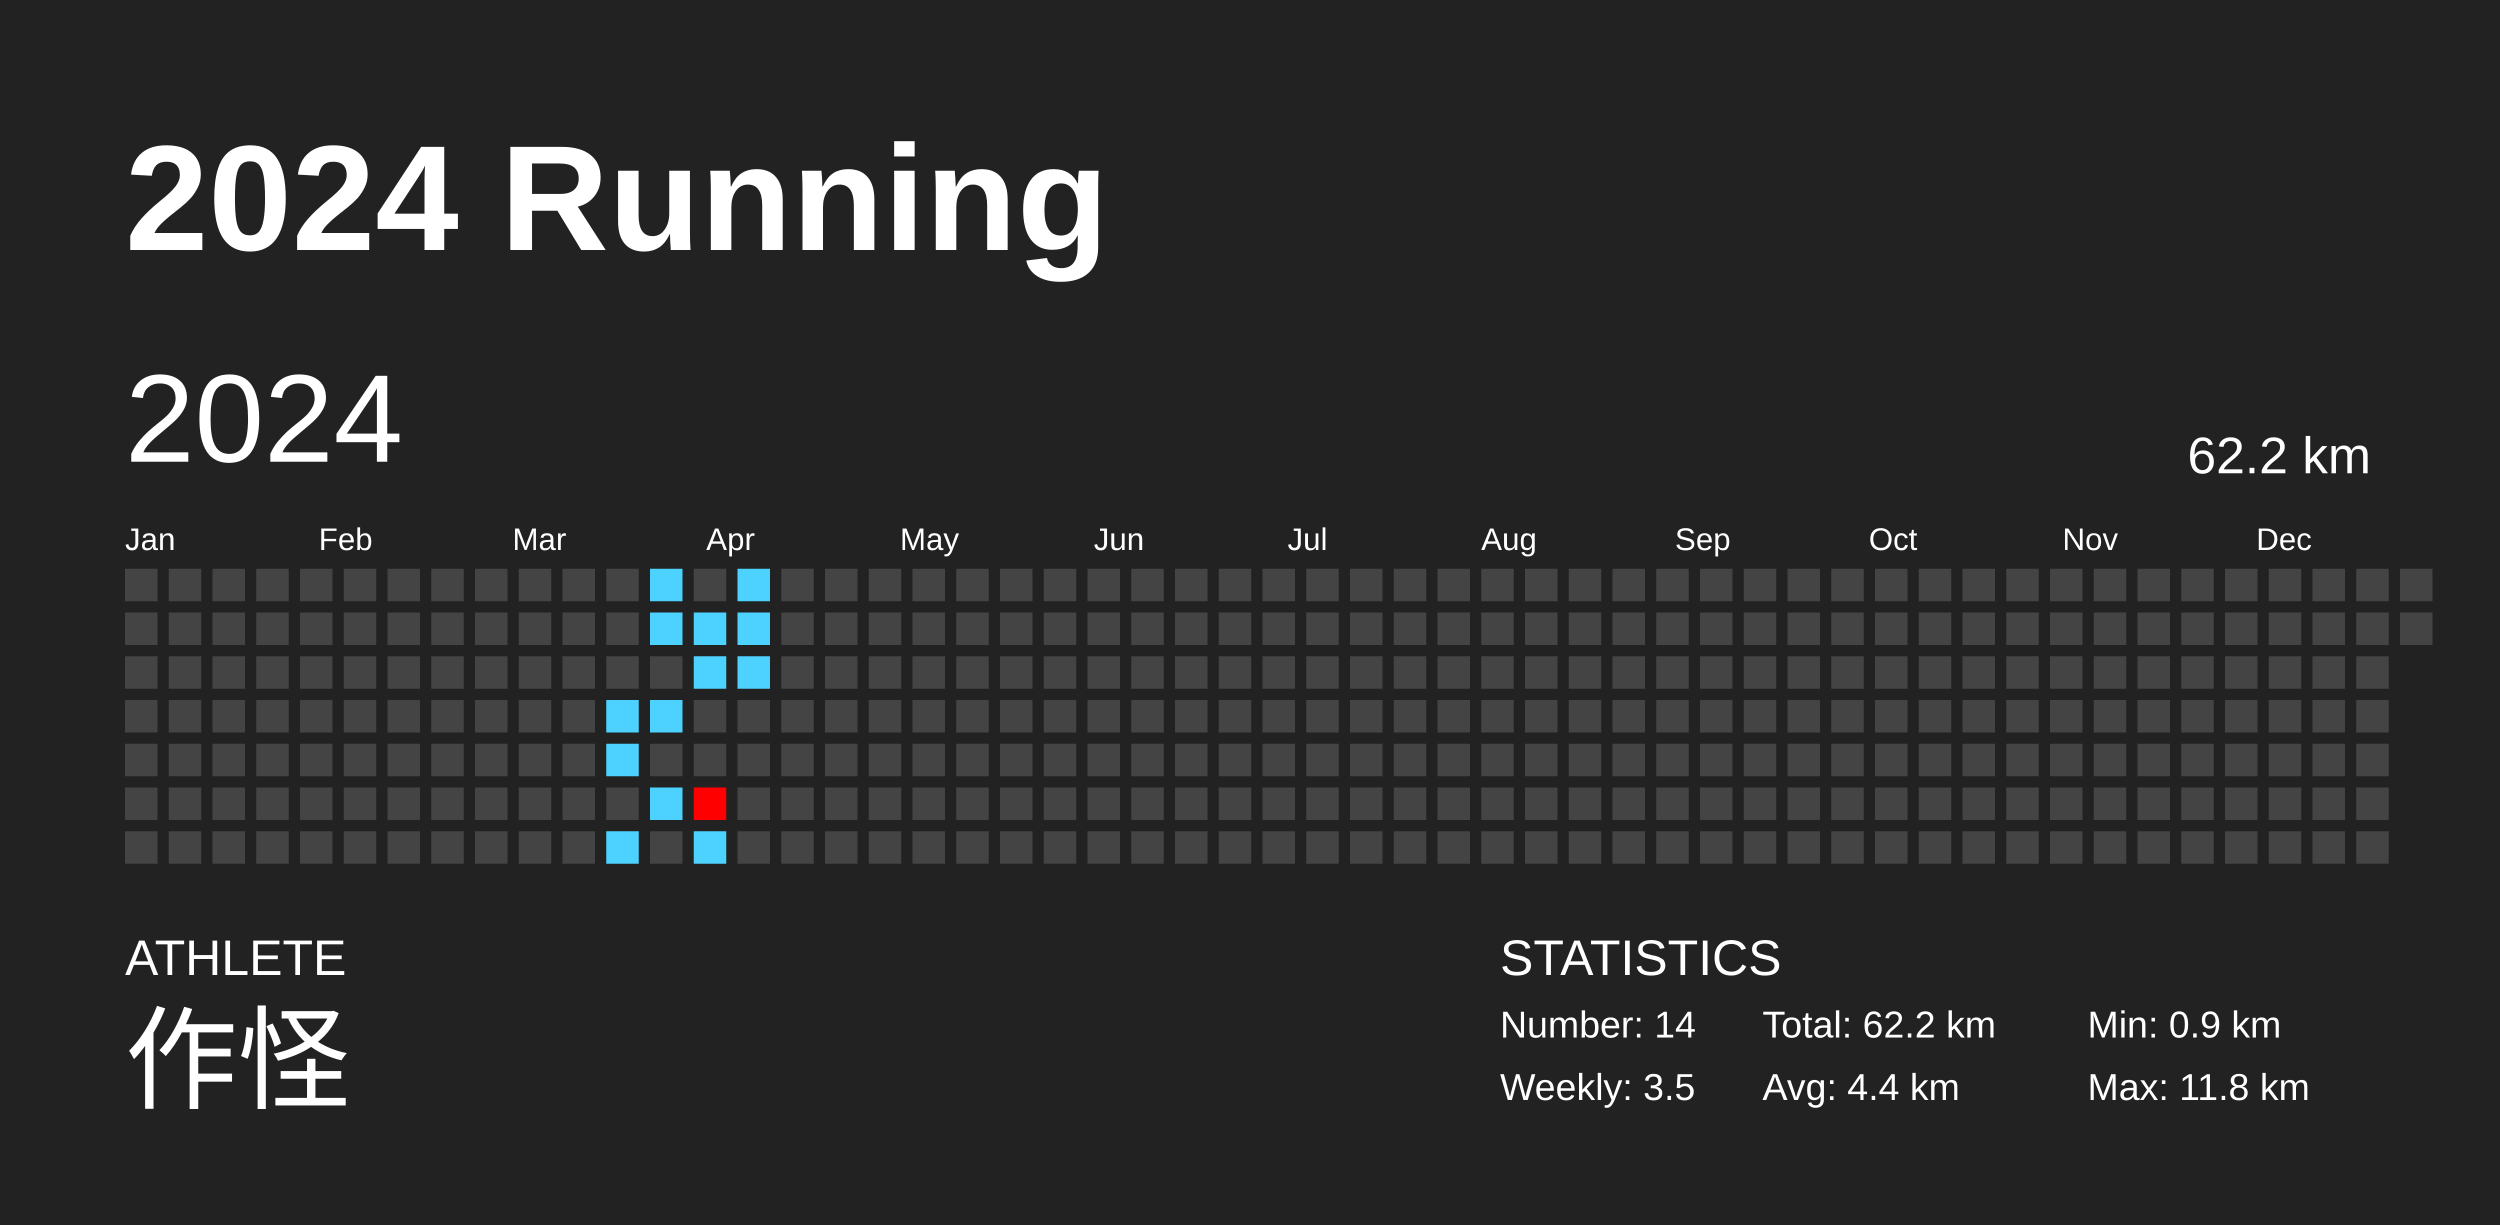
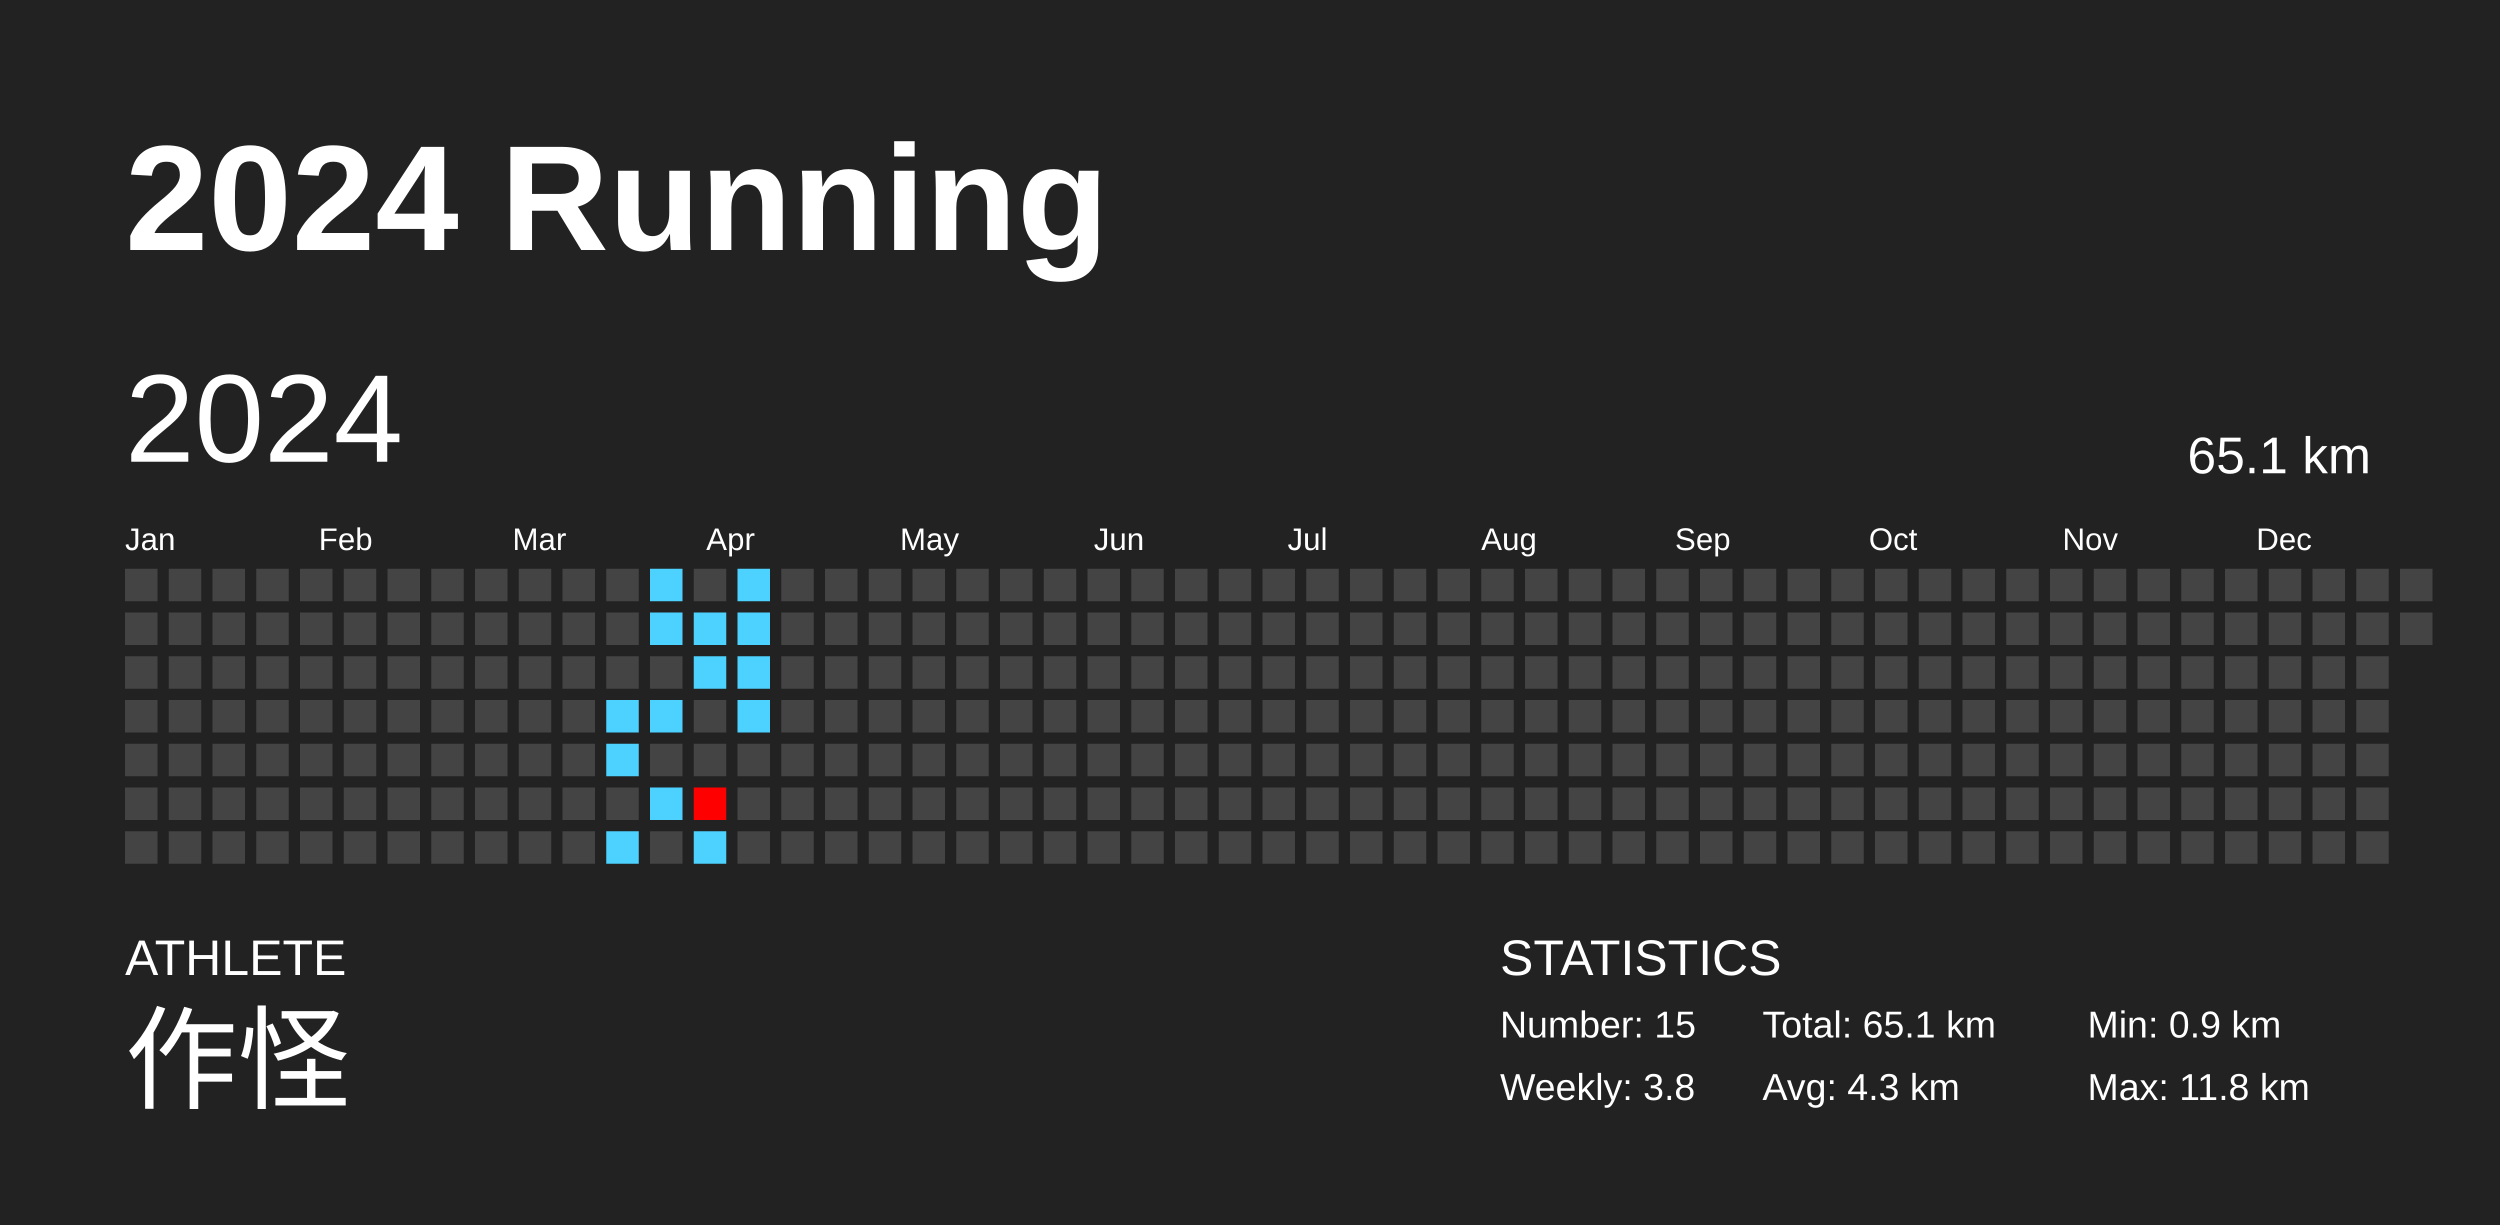
<svg xmlns="http://www.w3.org/2000/svg" baseProfile="full" height="98mm" version="1.1" viewBox="0,0,200,98" width="200mm">
  <defs />
  <rect fill="#222222" height="98" width="200" x="0" y="0" />
  <text fill="#FFFFFF" style="font-size:12px; font-family:Arial; font-weight:bold;" x="10" y="20">2024 Running</text>
  <text fill="#FFFFFF" style="font-size:4px; font-family:Arial" x="10" y="78">ATHLETE</text>
  <text fill="#FFFFFF" style="font-size:9px; font-family:Arial" x="10" y="88">作怪</text>
  <text fill="#FFFFFF" style="font-size:4px; font-family:Arial" x="120" y="78">STATISTICS</text>
-   <text fill="#FFFFFF" style="font-size:3px; font-family:Arial" x="120" y="83">Number: 14</text>
-   <text fill="#FFFFFF" style="font-size:3px; font-family:Arial" x="120" y="88">Weekly: 3.5</text>
-   <text fill="#FFFFFF" style="font-size:3px; font-family:Arial" x="141" y="83">Total: 62.2 km</text>
-   <text fill="#FFFFFF" style="font-size:3px; font-family:Arial" x="141" y="88">Avg: 4.4 km</text>
+   <text fill="#FFFFFF" style="font-size:3px; font-family:Arial" x="120" y="83">Number: 15</text>
+   <text fill="#FFFFFF" style="font-size:3px; font-family:Arial" x="120" y="88">Weekly: 3.8</text>
+   <text fill="#FFFFFF" style="font-size:3px; font-family:Arial" x="141" y="83">Total: 65.1 km</text>
+   <text fill="#FFFFFF" style="font-size:3px; font-family:Arial" x="141" y="88">Avg: 4.3 km</text>
  <text fill="#FFFFFF" style="font-size:3px; font-family:Arial" x="167" y="83">Min: 0.9 km</text>
  <text fill="#FFFFFF" style="font-size:3px; font-family:Arial" x="167" y="88">Max: 11.8 km</text>
  <text dominant-baseline="hanging" fill="#FFFFFF" style="font-size:10.0px; font-family:Arial;" x="10" y="30">2024</text>
-   <text dominant-baseline="hanging" fill="#FFFFFF" style="font-size:4.125px; font-family:Arial;" x="175" y="35">62.2 km</text>
+   <text dominant-baseline="hanging" fill="#FFFFFF" style="font-size:4.125px; font-family:Arial;" x="175" y="35">65.1 km</text>
  <text fill="#FFFFFF" style="font-size:2.5px; font-family:Arial" x="10.0" y="44">Jan</text>
  <text fill="#FFFFFF" style="font-size:2.5px; font-family:Arial" x="25.5" y="44">Feb</text>
  <text fill="#FFFFFF" style="font-size:2.5px; font-family:Arial" x="41.0" y="44">Mar</text>
  <text fill="#FFFFFF" style="font-size:2.5px; font-family:Arial" x="56.5" y="44">Apr</text>
  <text fill="#FFFFFF" style="font-size:2.5px; font-family:Arial" x="72.0" y="44">May</text>
  <text fill="#FFFFFF" style="font-size:2.5px; font-family:Arial" x="87.5" y="44">Jun</text>
  <text fill="#FFFFFF" style="font-size:2.5px; font-family:Arial" x="103.0" y="44">Jul</text>
  <text fill="#FFFFFF" style="font-size:2.5px; font-family:Arial" x="118.5" y="44">Aug</text>
  <text fill="#FFFFFF" style="font-size:2.5px; font-family:Arial" x="134.0" y="44">Sep</text>
  <text fill="#FFFFFF" style="font-size:2.5px; font-family:Arial" x="149.5" y="44">Oct</text>
  <text fill="#FFFFFF" style="font-size:2.5px; font-family:Arial" x="165.0" y="44">Nov</text>
  <text fill="#FFFFFF" style="font-size:2.5px; font-family:Arial" x="180.5" y="44">Dec</text>
  <rect fill="#444444" height="2.6" width="2.6" x="10.0" y="45.5" />
  <rect fill="#444444" height="2.6" width="2.6" x="10.0" y="49.0" />
  <rect fill="#444444" height="2.6" width="2.6" x="10.0" y="52.5" />
  <rect fill="#444444" height="2.6" width="2.6" x="10.0" y="56.0" />
  <rect fill="#444444" height="2.6" width="2.6" x="10.0" y="59.5" />
  <rect fill="#444444" height="2.6" width="2.6" x="10.0" y="63.0" />
  <rect fill="#444444" height="2.6" width="2.6" x="10.0" y="66.5" />
  <rect fill="#444444" height="2.6" width="2.6" x="13.5" y="45.5" />
  <rect fill="#444444" height="2.6" width="2.6" x="13.5" y="49.0" />
  <rect fill="#444444" height="2.6" width="2.6" x="13.5" y="52.5" />
  <rect fill="#444444" height="2.6" width="2.6" x="13.5" y="56.0" />
  <rect fill="#444444" height="2.6" width="2.6" x="13.5" y="59.5" />
  <rect fill="#444444" height="2.6" width="2.6" x="13.5" y="63.0" />
  <rect fill="#444444" height="2.6" width="2.6" x="13.5" y="66.5" />
  <rect fill="#444444" height="2.6" width="2.6" x="17.0" y="45.5" />
  <rect fill="#444444" height="2.6" width="2.6" x="17.0" y="49.0" />
  <rect fill="#444444" height="2.6" width="2.6" x="17.0" y="52.5" />
  <rect fill="#444444" height="2.6" width="2.6" x="17.0" y="56.0" />
  <rect fill="#444444" height="2.6" width="2.6" x="17.0" y="59.5" />
  <rect fill="#444444" height="2.6" width="2.6" x="17.0" y="63.0" />
  <rect fill="#444444" height="2.6" width="2.6" x="17.0" y="66.5" />
  <rect fill="#444444" height="2.6" width="2.6" x="20.5" y="45.5" />
  <rect fill="#444444" height="2.6" width="2.6" x="20.5" y="49.0" />
  <rect fill="#444444" height="2.6" width="2.6" x="20.5" y="52.5" />
  <rect fill="#444444" height="2.6" width="2.6" x="20.5" y="56.0" />
  <rect fill="#444444" height="2.6" width="2.6" x="20.5" y="59.5" />
  <rect fill="#444444" height="2.6" width="2.6" x="20.5" y="63.0" />
  <rect fill="#444444" height="2.6" width="2.6" x="20.5" y="66.5" />
  <rect fill="#444444" height="2.6" width="2.6" x="24.0" y="45.5" />
  <rect fill="#444444" height="2.6" width="2.6" x="24.0" y="49.0" />
  <rect fill="#444444" height="2.6" width="2.6" x="24.0" y="52.5" />
  <rect fill="#444444" height="2.6" width="2.6" x="24.0" y="56.0" />
  <rect fill="#444444" height="2.6" width="2.6" x="24.0" y="59.5" />
  <rect fill="#444444" height="2.6" width="2.6" x="24.0" y="63.0" />
  <rect fill="#444444" height="2.6" width="2.6" x="24.0" y="66.5" />
  <rect fill="#444444" height="2.6" width="2.6" x="27.5" y="45.5" />
  <rect fill="#444444" height="2.6" width="2.6" x="27.5" y="49.0" />
  <rect fill="#444444" height="2.6" width="2.6" x="27.5" y="52.5" />
  <rect fill="#444444" height="2.6" width="2.6" x="27.5" y="56.0" />
  <rect fill="#444444" height="2.6" width="2.6" x="27.5" y="59.5" />
  <rect fill="#444444" height="2.6" width="2.6" x="27.5" y="63.0" />
  <rect fill="#444444" height="2.6" width="2.6" x="27.5" y="66.5" />
  <rect fill="#444444" height="2.6" width="2.6" x="31.0" y="45.5" />
  <rect fill="#444444" height="2.6" width="2.6" x="31.0" y="49.0" />
  <rect fill="#444444" height="2.6" width="2.6" x="31.0" y="52.5" />
  <rect fill="#444444" height="2.6" width="2.6" x="31.0" y="56.0" />
  <rect fill="#444444" height="2.6" width="2.6" x="31.0" y="59.5" />
  <rect fill="#444444" height="2.6" width="2.6" x="31.0" y="63.0" />
  <rect fill="#444444" height="2.6" width="2.6" x="31.0" y="66.5" />
  <rect fill="#444444" height="2.6" width="2.6" x="34.5" y="45.5" />
  <rect fill="#444444" height="2.6" width="2.6" x="34.5" y="49.0" />
  <rect fill="#444444" height="2.6" width="2.6" x="34.5" y="52.5" />
  <rect fill="#444444" height="2.6" width="2.6" x="34.5" y="56.0" />
  <rect fill="#444444" height="2.6" width="2.6" x="34.5" y="59.5" />
  <rect fill="#444444" height="2.6" width="2.6" x="34.5" y="63.0" />
  <rect fill="#444444" height="2.6" width="2.6" x="34.5" y="66.5" />
  <rect fill="#444444" height="2.6" width="2.6" x="38.0" y="45.5" />
  <rect fill="#444444" height="2.6" width="2.6" x="38.0" y="49.0" />
  <rect fill="#444444" height="2.6" width="2.6" x="38.0" y="52.5" />
  <rect fill="#444444" height="2.6" width="2.6" x="38.0" y="56.0" />
  <rect fill="#444444" height="2.6" width="2.6" x="38.0" y="59.5" />
  <rect fill="#444444" height="2.6" width="2.6" x="38.0" y="63.0" />
  <rect fill="#444444" height="2.6" width="2.6" x="38.0" y="66.5" />
  <rect fill="#444444" height="2.6" width="2.6" x="41.5" y="45.5" />
  <rect fill="#444444" height="2.6" width="2.6" x="41.5" y="49.0" />
  <rect fill="#444444" height="2.6" width="2.6" x="41.5" y="52.5" />
  <rect fill="#444444" height="2.6" width="2.6" x="41.5" y="56.0" />
  <rect fill="#444444" height="2.6" width="2.6" x="41.5" y="59.5" />
  <rect fill="#444444" height="2.6" width="2.6" x="41.5" y="63.0" />
  <rect fill="#444444" height="2.6" width="2.6" x="41.5" y="66.5" />
  <rect fill="#444444" height="2.6" width="2.6" x="45.0" y="45.5" />
  <rect fill="#444444" height="2.6" width="2.6" x="45.0" y="49.0" />
  <rect fill="#444444" height="2.6" width="2.6" x="45.0" y="52.5" />
  <rect fill="#444444" height="2.6" width="2.6" x="45.0" y="56.0" />
  <rect fill="#444444" height="2.6" width="2.6" x="45.0" y="59.5" />
  <rect fill="#444444" height="2.6" width="2.6" x="45.0" y="63.0" />
  <rect fill="#444444" height="2.6" width="2.6" x="45.0" y="66.5" />
  <rect fill="#444444" height="2.6" width="2.6" x="48.5" y="45.5" />
  <rect fill="#444444" height="2.6" width="2.6" x="48.5" y="49.0" />
  <rect fill="#444444" height="2.6" width="2.6" x="48.5" y="52.5" />
  <rect fill="#4dd2ff" height="2.6" width="2.6" x="48.5" y="56.0" />
  <rect fill="#4dd2ff" height="2.6" width="2.6" x="48.5" y="59.5" />
  <rect fill="#444444" height="2.6" width="2.6" x="48.5" y="63.0" />
  <rect fill="#4dd2ff" height="2.6" width="2.6" x="48.5" y="66.5" />
  <rect fill="#4dd2ff" height="2.6" width="2.6" x="52.0" y="45.5" />
  <rect fill="#4dd2ff" height="2.6" width="2.6" x="52.0" y="49.0" />
  <rect fill="#444444" height="2.6" width="2.6" x="52.0" y="52.5" />
  <rect fill="#4dd2ff" height="2.6" width="2.6" x="52.0" y="56.0" />
  <rect fill="#444444" height="2.6" width="2.6" x="52.0" y="59.5" />
  <rect fill="#4dd2ff" height="2.6" width="2.6" x="52.0" y="63.0" />
  <rect fill="#444444" height="2.6" width="2.6" x="52.0" y="66.5" />
  <rect fill="#444444" height="2.6" width="2.6" x="55.5" y="45.5" />
  <rect fill="#4dd2ff" height="2.6" width="2.6" x="55.5" y="49.0" />
  <rect fill="#4dd2ff" height="2.6" width="2.6" x="55.5" y="52.5" />
  <rect fill="#444444" height="2.6" width="2.6" x="55.5" y="56.0" />
  <rect fill="#444444" height="2.6" width="2.6" x="55.5" y="59.5" />
  <rect fill="#ff0000" height="2.6" width="2.6" x="55.5" y="63.0" />
  <rect fill="#4dd2ff" height="2.6" width="2.6" x="55.5" y="66.5" />
  <rect fill="#4dd2ff" height="2.6" width="2.6" x="59.0" y="45.5" />
  <rect fill="#4dd2ff" height="2.6" width="2.6" x="59.0" y="49.0" />
  <rect fill="#4dd2ff" height="2.6" width="2.6" x="59.0" y="52.5" />
-   <rect fill="#444444" height="2.6" width="2.6" x="59.0" y="56.0" />
+   <rect fill="#4dd2ff" height="2.6" width="2.6" x="59.0" y="56.0" />
  <rect fill="#444444" height="2.6" width="2.6" x="59.0" y="59.5" />
  <rect fill="#444444" height="2.6" width="2.6" x="59.0" y="63.0" />
  <rect fill="#444444" height="2.6" width="2.6" x="59.0" y="66.5" />
  <rect fill="#444444" height="2.6" width="2.6" x="62.5" y="45.5" />
  <rect fill="#444444" height="2.6" width="2.6" x="62.5" y="49.0" />
  <rect fill="#444444" height="2.6" width="2.6" x="62.5" y="52.5" />
  <rect fill="#444444" height="2.6" width="2.6" x="62.5" y="56.0" />
  <rect fill="#444444" height="2.6" width="2.6" x="62.5" y="59.5" />
  <rect fill="#444444" height="2.6" width="2.6" x="62.5" y="63.0" />
  <rect fill="#444444" height="2.6" width="2.6" x="62.5" y="66.5" />
  <rect fill="#444444" height="2.6" width="2.6" x="66.0" y="45.5" />
  <rect fill="#444444" height="2.6" width="2.6" x="66.0" y="49.0" />
  <rect fill="#444444" height="2.6" width="2.6" x="66.0" y="52.5" />
  <rect fill="#444444" height="2.6" width="2.6" x="66.0" y="56.0" />
  <rect fill="#444444" height="2.6" width="2.6" x="66.0" y="59.5" />
  <rect fill="#444444" height="2.6" width="2.6" x="66.0" y="63.0" />
  <rect fill="#444444" height="2.6" width="2.6" x="66.0" y="66.5" />
  <rect fill="#444444" height="2.6" width="2.6" x="69.5" y="45.5" />
  <rect fill="#444444" height="2.6" width="2.6" x="69.5" y="49.0" />
  <rect fill="#444444" height="2.6" width="2.6" x="69.5" y="52.5" />
  <rect fill="#444444" height="2.6" width="2.6" x="69.5" y="56.0" />
  <rect fill="#444444" height="2.6" width="2.6" x="69.5" y="59.5" />
  <rect fill="#444444" height="2.6" width="2.6" x="69.5" y="63.0" />
  <rect fill="#444444" height="2.6" width="2.6" x="69.5" y="66.5" />
  <rect fill="#444444" height="2.6" width="2.6" x="73.0" y="45.5" />
  <rect fill="#444444" height="2.6" width="2.6" x="73.0" y="49.0" />
  <rect fill="#444444" height="2.6" width="2.6" x="73.0" y="52.5" />
  <rect fill="#444444" height="2.6" width="2.6" x="73.0" y="56.0" />
  <rect fill="#444444" height="2.6" width="2.6" x="73.0" y="59.5" />
  <rect fill="#444444" height="2.6" width="2.6" x="73.0" y="63.0" />
  <rect fill="#444444" height="2.6" width="2.6" x="73.0" y="66.5" />
  <rect fill="#444444" height="2.6" width="2.6" x="76.5" y="45.5" />
  <rect fill="#444444" height="2.6" width="2.6" x="76.5" y="49.0" />
  <rect fill="#444444" height="2.6" width="2.6" x="76.5" y="52.5" />
  <rect fill="#444444" height="2.6" width="2.6" x="76.5" y="56.0" />
  <rect fill="#444444" height="2.6" width="2.6" x="76.5" y="59.5" />
  <rect fill="#444444" height="2.6" width="2.6" x="76.5" y="63.0" />
  <rect fill="#444444" height="2.6" width="2.6" x="76.5" y="66.5" />
  <rect fill="#444444" height="2.6" width="2.6" x="80.0" y="45.5" />
  <rect fill="#444444" height="2.6" width="2.6" x="80.0" y="49.0" />
  <rect fill="#444444" height="2.6" width="2.6" x="80.0" y="52.5" />
  <rect fill="#444444" height="2.6" width="2.6" x="80.0" y="56.0" />
  <rect fill="#444444" height="2.6" width="2.6" x="80.0" y="59.5" />
  <rect fill="#444444" height="2.6" width="2.6" x="80.0" y="63.0" />
  <rect fill="#444444" height="2.6" width="2.6" x="80.0" y="66.5" />
  <rect fill="#444444" height="2.6" width="2.6" x="83.5" y="45.5" />
  <rect fill="#444444" height="2.6" width="2.6" x="83.5" y="49.0" />
  <rect fill="#444444" height="2.6" width="2.6" x="83.5" y="52.5" />
  <rect fill="#444444" height="2.6" width="2.6" x="83.5" y="56.0" />
  <rect fill="#444444" height="2.6" width="2.6" x="83.5" y="59.5" />
  <rect fill="#444444" height="2.6" width="2.6" x="83.5" y="63.0" />
  <rect fill="#444444" height="2.6" width="2.6" x="83.5" y="66.5" />
  <rect fill="#444444" height="2.6" width="2.6" x="87.0" y="45.5" />
  <rect fill="#444444" height="2.6" width="2.6" x="87.0" y="49.0" />
  <rect fill="#444444" height="2.6" width="2.6" x="87.0" y="52.5" />
  <rect fill="#444444" height="2.6" width="2.6" x="87.0" y="56.0" />
  <rect fill="#444444" height="2.6" width="2.6" x="87.0" y="59.5" />
  <rect fill="#444444" height="2.6" width="2.6" x="87.0" y="63.0" />
  <rect fill="#444444" height="2.6" width="2.6" x="87.0" y="66.5" />
  <rect fill="#444444" height="2.6" width="2.6" x="90.5" y="45.5" />
  <rect fill="#444444" height="2.6" width="2.6" x="90.5" y="49.0" />
  <rect fill="#444444" height="2.6" width="2.6" x="90.5" y="52.5" />
  <rect fill="#444444" height="2.6" width="2.6" x="90.5" y="56.0" />
  <rect fill="#444444" height="2.6" width="2.6" x="90.5" y="59.5" />
  <rect fill="#444444" height="2.6" width="2.6" x="90.5" y="63.0" />
  <rect fill="#444444" height="2.6" width="2.6" x="90.5" y="66.5" />
  <rect fill="#444444" height="2.6" width="2.6" x="94.0" y="45.5" />
  <rect fill="#444444" height="2.6" width="2.6" x="94.0" y="49.0" />
  <rect fill="#444444" height="2.6" width="2.6" x="94.0" y="52.5" />
  <rect fill="#444444" height="2.6" width="2.6" x="94.0" y="56.0" />
  <rect fill="#444444" height="2.6" width="2.6" x="94.0" y="59.5" />
  <rect fill="#444444" height="2.6" width="2.6" x="94.0" y="63.0" />
  <rect fill="#444444" height="2.6" width="2.6" x="94.0" y="66.5" />
  <rect fill="#444444" height="2.6" width="2.6" x="97.5" y="45.5" />
  <rect fill="#444444" height="2.6" width="2.6" x="97.5" y="49.0" />
  <rect fill="#444444" height="2.6" width="2.6" x="97.5" y="52.5" />
  <rect fill="#444444" height="2.6" width="2.6" x="97.5" y="56.0" />
  <rect fill="#444444" height="2.6" width="2.6" x="97.5" y="59.5" />
  <rect fill="#444444" height="2.6" width="2.6" x="97.5" y="63.0" />
  <rect fill="#444444" height="2.6" width="2.6" x="97.5" y="66.5" />
  <rect fill="#444444" height="2.6" width="2.6" x="101.0" y="45.5" />
  <rect fill="#444444" height="2.6" width="2.6" x="101.0" y="49.0" />
  <rect fill="#444444" height="2.6" width="2.6" x="101.0" y="52.5" />
  <rect fill="#444444" height="2.6" width="2.6" x="101.0" y="56.0" />
  <rect fill="#444444" height="2.6" width="2.6" x="101.0" y="59.5" />
  <rect fill="#444444" height="2.6" width="2.6" x="101.0" y="63.0" />
  <rect fill="#444444" height="2.6" width="2.6" x="101.0" y="66.5" />
  <rect fill="#444444" height="2.6" width="2.6" x="104.5" y="45.5" />
  <rect fill="#444444" height="2.6" width="2.6" x="104.5" y="49.0" />
  <rect fill="#444444" height="2.6" width="2.6" x="104.5" y="52.5" />
  <rect fill="#444444" height="2.6" width="2.6" x="104.5" y="56.0" />
  <rect fill="#444444" height="2.6" width="2.6" x="104.5" y="59.5" />
  <rect fill="#444444" height="2.6" width="2.6" x="104.5" y="63.0" />
  <rect fill="#444444" height="2.6" width="2.6" x="104.5" y="66.5" />
  <rect fill="#444444" height="2.6" width="2.6" x="108.0" y="45.5" />
  <rect fill="#444444" height="2.6" width="2.6" x="108.0" y="49.0" />
  <rect fill="#444444" height="2.6" width="2.6" x="108.0" y="52.5" />
  <rect fill="#444444" height="2.6" width="2.6" x="108.0" y="56.0" />
  <rect fill="#444444" height="2.6" width="2.6" x="108.0" y="59.5" />
  <rect fill="#444444" height="2.6" width="2.6" x="108.0" y="63.0" />
  <rect fill="#444444" height="2.6" width="2.6" x="108.0" y="66.5" />
  <rect fill="#444444" height="2.6" width="2.6" x="111.5" y="45.5" />
  <rect fill="#444444" height="2.6" width="2.6" x="111.5" y="49.0" />
  <rect fill="#444444" height="2.6" width="2.6" x="111.5" y="52.5" />
  <rect fill="#444444" height="2.6" width="2.6" x="111.5" y="56.0" />
  <rect fill="#444444" height="2.6" width="2.6" x="111.5" y="59.5" />
  <rect fill="#444444" height="2.6" width="2.6" x="111.5" y="63.0" />
  <rect fill="#444444" height="2.6" width="2.6" x="111.5" y="66.5" />
  <rect fill="#444444" height="2.6" width="2.6" x="115.0" y="45.5" />
  <rect fill="#444444" height="2.6" width="2.6" x="115.0" y="49.0" />
  <rect fill="#444444" height="2.6" width="2.6" x="115.0" y="52.5" />
  <rect fill="#444444" height="2.6" width="2.6" x="115.0" y="56.0" />
  <rect fill="#444444" height="2.6" width="2.6" x="115.0" y="59.5" />
  <rect fill="#444444" height="2.6" width="2.6" x="115.0" y="63.0" />
  <rect fill="#444444" height="2.6" width="2.6" x="115.0" y="66.5" />
  <rect fill="#444444" height="2.6" width="2.6" x="118.5" y="45.5" />
  <rect fill="#444444" height="2.6" width="2.6" x="118.5" y="49.0" />
  <rect fill="#444444" height="2.6" width="2.6" x="118.5" y="52.5" />
  <rect fill="#444444" height="2.6" width="2.6" x="118.5" y="56.0" />
  <rect fill="#444444" height="2.6" width="2.6" x="118.5" y="59.5" />
  <rect fill="#444444" height="2.6" width="2.6" x="118.5" y="63.0" />
  <rect fill="#444444" height="2.6" width="2.6" x="118.5" y="66.5" />
  <rect fill="#444444" height="2.6" width="2.6" x="122.0" y="45.5" />
  <rect fill="#444444" height="2.6" width="2.6" x="122.0" y="49.0" />
  <rect fill="#444444" height="2.6" width="2.6" x="122.0" y="52.5" />
  <rect fill="#444444" height="2.6" width="2.6" x="122.0" y="56.0" />
  <rect fill="#444444" height="2.6" width="2.6" x="122.0" y="59.5" />
  <rect fill="#444444" height="2.6" width="2.6" x="122.0" y="63.0" />
  <rect fill="#444444" height="2.6" width="2.6" x="122.0" y="66.5" />
  <rect fill="#444444" height="2.6" width="2.6" x="125.5" y="45.5" />
  <rect fill="#444444" height="2.6" width="2.6" x="125.5" y="49.0" />
  <rect fill="#444444" height="2.6" width="2.6" x="125.5" y="52.5" />
  <rect fill="#444444" height="2.6" width="2.6" x="125.5" y="56.0" />
  <rect fill="#444444" height="2.6" width="2.6" x="125.5" y="59.5" />
  <rect fill="#444444" height="2.6" width="2.6" x="125.5" y="63.0" />
  <rect fill="#444444" height="2.6" width="2.6" x="125.5" y="66.5" />
  <rect fill="#444444" height="2.6" width="2.6" x="129.0" y="45.5" />
  <rect fill="#444444" height="2.6" width="2.6" x="129.0" y="49.0" />
  <rect fill="#444444" height="2.6" width="2.6" x="129.0" y="52.5" />
  <rect fill="#444444" height="2.6" width="2.6" x="129.0" y="56.0" />
  <rect fill="#444444" height="2.6" width="2.6" x="129.0" y="59.5" />
  <rect fill="#444444" height="2.6" width="2.6" x="129.0" y="63.0" />
  <rect fill="#444444" height="2.6" width="2.6" x="129.0" y="66.5" />
  <rect fill="#444444" height="2.6" width="2.6" x="132.5" y="45.5" />
  <rect fill="#444444" height="2.6" width="2.6" x="132.5" y="49.0" />
  <rect fill="#444444" height="2.6" width="2.6" x="132.5" y="52.5" />
  <rect fill="#444444" height="2.6" width="2.6" x="132.5" y="56.0" />
  <rect fill="#444444" height="2.6" width="2.6" x="132.5" y="59.5" />
  <rect fill="#444444" height="2.6" width="2.6" x="132.5" y="63.0" />
  <rect fill="#444444" height="2.6" width="2.6" x="132.5" y="66.5" />
  <rect fill="#444444" height="2.6" width="2.6" x="136.0" y="45.5" />
  <rect fill="#444444" height="2.6" width="2.6" x="136.0" y="49.0" />
  <rect fill="#444444" height="2.6" width="2.6" x="136.0" y="52.5" />
  <rect fill="#444444" height="2.6" width="2.6" x="136.0" y="56.0" />
  <rect fill="#444444" height="2.6" width="2.6" x="136.0" y="59.5" />
  <rect fill="#444444" height="2.6" width="2.6" x="136.0" y="63.0" />
  <rect fill="#444444" height="2.6" width="2.6" x="136.0" y="66.5" />
  <rect fill="#444444" height="2.6" width="2.6" x="139.5" y="45.5" />
  <rect fill="#444444" height="2.6" width="2.6" x="139.5" y="49.0" />
  <rect fill="#444444" height="2.6" width="2.6" x="139.5" y="52.5" />
  <rect fill="#444444" height="2.6" width="2.6" x="139.5" y="56.0" />
  <rect fill="#444444" height="2.6" width="2.6" x="139.5" y="59.5" />
  <rect fill="#444444" height="2.6" width="2.6" x="139.5" y="63.0" />
  <rect fill="#444444" height="2.6" width="2.6" x="139.5" y="66.5" />
  <rect fill="#444444" height="2.6" width="2.6" x="143.0" y="45.5" />
  <rect fill="#444444" height="2.6" width="2.6" x="143.0" y="49.0" />
  <rect fill="#444444" height="2.6" width="2.6" x="143.0" y="52.5" />
  <rect fill="#444444" height="2.6" width="2.6" x="143.0" y="56.0" />
  <rect fill="#444444" height="2.6" width="2.6" x="143.0" y="59.5" />
  <rect fill="#444444" height="2.6" width="2.6" x="143.0" y="63.0" />
  <rect fill="#444444" height="2.6" width="2.6" x="143.0" y="66.5" />
  <rect fill="#444444" height="2.6" width="2.6" x="146.5" y="45.5" />
  <rect fill="#444444" height="2.6" width="2.6" x="146.5" y="49.0" />
  <rect fill="#444444" height="2.6" width="2.6" x="146.5" y="52.5" />
  <rect fill="#444444" height="2.6" width="2.6" x="146.5" y="56.0" />
  <rect fill="#444444" height="2.6" width="2.6" x="146.5" y="59.5" />
  <rect fill="#444444" height="2.6" width="2.6" x="146.5" y="63.0" />
  <rect fill="#444444" height="2.6" width="2.6" x="146.5" y="66.5" />
  <rect fill="#444444" height="2.6" width="2.6" x="150.0" y="45.5" />
  <rect fill="#444444" height="2.6" width="2.6" x="150.0" y="49.0" />
  <rect fill="#444444" height="2.6" width="2.6" x="150.0" y="52.5" />
  <rect fill="#444444" height="2.6" width="2.6" x="150.0" y="56.0" />
  <rect fill="#444444" height="2.6" width="2.6" x="150.0" y="59.5" />
  <rect fill="#444444" height="2.6" width="2.6" x="150.0" y="63.0" />
  <rect fill="#444444" height="2.6" width="2.6" x="150.0" y="66.5" />
  <rect fill="#444444" height="2.6" width="2.6" x="153.5" y="45.5" />
  <rect fill="#444444" height="2.6" width="2.6" x="153.5" y="49.0" />
  <rect fill="#444444" height="2.6" width="2.6" x="153.5" y="52.5" />
  <rect fill="#444444" height="2.6" width="2.6" x="153.5" y="56.0" />
  <rect fill="#444444" height="2.6" width="2.6" x="153.5" y="59.5" />
  <rect fill="#444444" height="2.6" width="2.6" x="153.5" y="63.0" />
  <rect fill="#444444" height="2.6" width="2.6" x="153.5" y="66.5" />
  <rect fill="#444444" height="2.6" width="2.6" x="157.0" y="45.5" />
  <rect fill="#444444" height="2.6" width="2.6" x="157.0" y="49.0" />
  <rect fill="#444444" height="2.6" width="2.6" x="157.0" y="52.5" />
  <rect fill="#444444" height="2.6" width="2.6" x="157.0" y="56.0" />
  <rect fill="#444444" height="2.6" width="2.6" x="157.0" y="59.5" />
  <rect fill="#444444" height="2.6" width="2.6" x="157.0" y="63.0" />
  <rect fill="#444444" height="2.6" width="2.6" x="157.0" y="66.5" />
  <rect fill="#444444" height="2.6" width="2.6" x="160.5" y="45.5" />
  <rect fill="#444444" height="2.6" width="2.6" x="160.5" y="49.0" />
  <rect fill="#444444" height="2.6" width="2.6" x="160.5" y="52.5" />
  <rect fill="#444444" height="2.6" width="2.6" x="160.5" y="56.0" />
  <rect fill="#444444" height="2.6" width="2.6" x="160.5" y="59.5" />
  <rect fill="#444444" height="2.6" width="2.6" x="160.5" y="63.0" />
  <rect fill="#444444" height="2.6" width="2.6" x="160.5" y="66.5" />
  <rect fill="#444444" height="2.6" width="2.6" x="164.0" y="45.5" />
  <rect fill="#444444" height="2.6" width="2.6" x="164.0" y="49.0" />
  <rect fill="#444444" height="2.6" width="2.6" x="164.0" y="52.5" />
  <rect fill="#444444" height="2.6" width="2.6" x="164.0" y="56.0" />
  <rect fill="#444444" height="2.6" width="2.6" x="164.0" y="59.5" />
  <rect fill="#444444" height="2.6" width="2.6" x="164.0" y="63.0" />
  <rect fill="#444444" height="2.6" width="2.6" x="164.0" y="66.5" />
  <rect fill="#444444" height="2.6" width="2.6" x="167.5" y="45.5" />
  <rect fill="#444444" height="2.6" width="2.6" x="167.5" y="49.0" />
  <rect fill="#444444" height="2.6" width="2.6" x="167.5" y="52.5" />
  <rect fill="#444444" height="2.6" width="2.6" x="167.5" y="56.0" />
  <rect fill="#444444" height="2.6" width="2.6" x="167.5" y="59.5" />
  <rect fill="#444444" height="2.6" width="2.6" x="167.5" y="63.0" />
  <rect fill="#444444" height="2.6" width="2.6" x="167.5" y="66.5" />
  <rect fill="#444444" height="2.6" width="2.6" x="171.0" y="45.5" />
  <rect fill="#444444" height="2.6" width="2.6" x="171.0" y="49.0" />
  <rect fill="#444444" height="2.6" width="2.6" x="171.0" y="52.5" />
  <rect fill="#444444" height="2.6" width="2.6" x="171.0" y="56.0" />
  <rect fill="#444444" height="2.6" width="2.6" x="171.0" y="59.5" />
  <rect fill="#444444" height="2.6" width="2.6" x="171.0" y="63.0" />
  <rect fill="#444444" height="2.6" width="2.6" x="171.0" y="66.5" />
  <rect fill="#444444" height="2.6" width="2.6" x="174.5" y="45.5" />
  <rect fill="#444444" height="2.6" width="2.6" x="174.5" y="49.0" />
  <rect fill="#444444" height="2.6" width="2.6" x="174.5" y="52.5" />
  <rect fill="#444444" height="2.6" width="2.6" x="174.5" y="56.0" />
  <rect fill="#444444" height="2.6" width="2.6" x="174.5" y="59.5" />
  <rect fill="#444444" height="2.6" width="2.6" x="174.5" y="63.0" />
  <rect fill="#444444" height="2.6" width="2.6" x="174.5" y="66.5" />
  <rect fill="#444444" height="2.6" width="2.6" x="178.0" y="45.5" />
  <rect fill="#444444" height="2.6" width="2.6" x="178.0" y="49.0" />
  <rect fill="#444444" height="2.6" width="2.6" x="178.0" y="52.5" />
  <rect fill="#444444" height="2.6" width="2.6" x="178.0" y="56.0" />
  <rect fill="#444444" height="2.6" width="2.6" x="178.0" y="59.5" />
  <rect fill="#444444" height="2.6" width="2.6" x="178.0" y="63.0" />
  <rect fill="#444444" height="2.6" width="2.6" x="178.0" y="66.5" />
  <rect fill="#444444" height="2.6" width="2.6" x="181.5" y="45.5" />
  <rect fill="#444444" height="2.6" width="2.6" x="181.5" y="49.0" />
  <rect fill="#444444" height="2.6" width="2.6" x="181.5" y="52.5" />
  <rect fill="#444444" height="2.6" width="2.6" x="181.5" y="56.0" />
  <rect fill="#444444" height="2.6" width="2.6" x="181.5" y="59.5" />
  <rect fill="#444444" height="2.6" width="2.6" x="181.5" y="63.0" />
  <rect fill="#444444" height="2.6" width="2.6" x="181.5" y="66.5" />
  <rect fill="#444444" height="2.6" width="2.6" x="185.0" y="45.5" />
  <rect fill="#444444" height="2.6" width="2.6" x="185.0" y="49.0" />
  <rect fill="#444444" height="2.6" width="2.6" x="185.0" y="52.5" />
  <rect fill="#444444" height="2.6" width="2.6" x="185.0" y="56.0" />
  <rect fill="#444444" height="2.6" width="2.6" x="185.0" y="59.5" />
  <rect fill="#444444" height="2.6" width="2.6" x="185.0" y="63.0" />
  <rect fill="#444444" height="2.6" width="2.6" x="185.0" y="66.5" />
  <rect fill="#444444" height="2.6" width="2.6" x="188.5" y="45.5" />
  <rect fill="#444444" height="2.6" width="2.6" x="188.5" y="49.0" />
  <rect fill="#444444" height="2.6" width="2.6" x="188.5" y="52.5" />
  <rect fill="#444444" height="2.6" width="2.6" x="188.5" y="56.0" />
  <rect fill="#444444" height="2.6" width="2.6" x="188.5" y="59.5" />
  <rect fill="#444444" height="2.6" width="2.6" x="188.5" y="63.0" />
  <rect fill="#444444" height="2.6" width="2.6" x="188.5" y="66.5" />
  <rect fill="#444444" height="2.6" width="2.6" x="192.0" y="45.5" />
  <rect fill="#444444" height="2.6" width="2.6" x="192.0" y="49.0" />
</svg>
